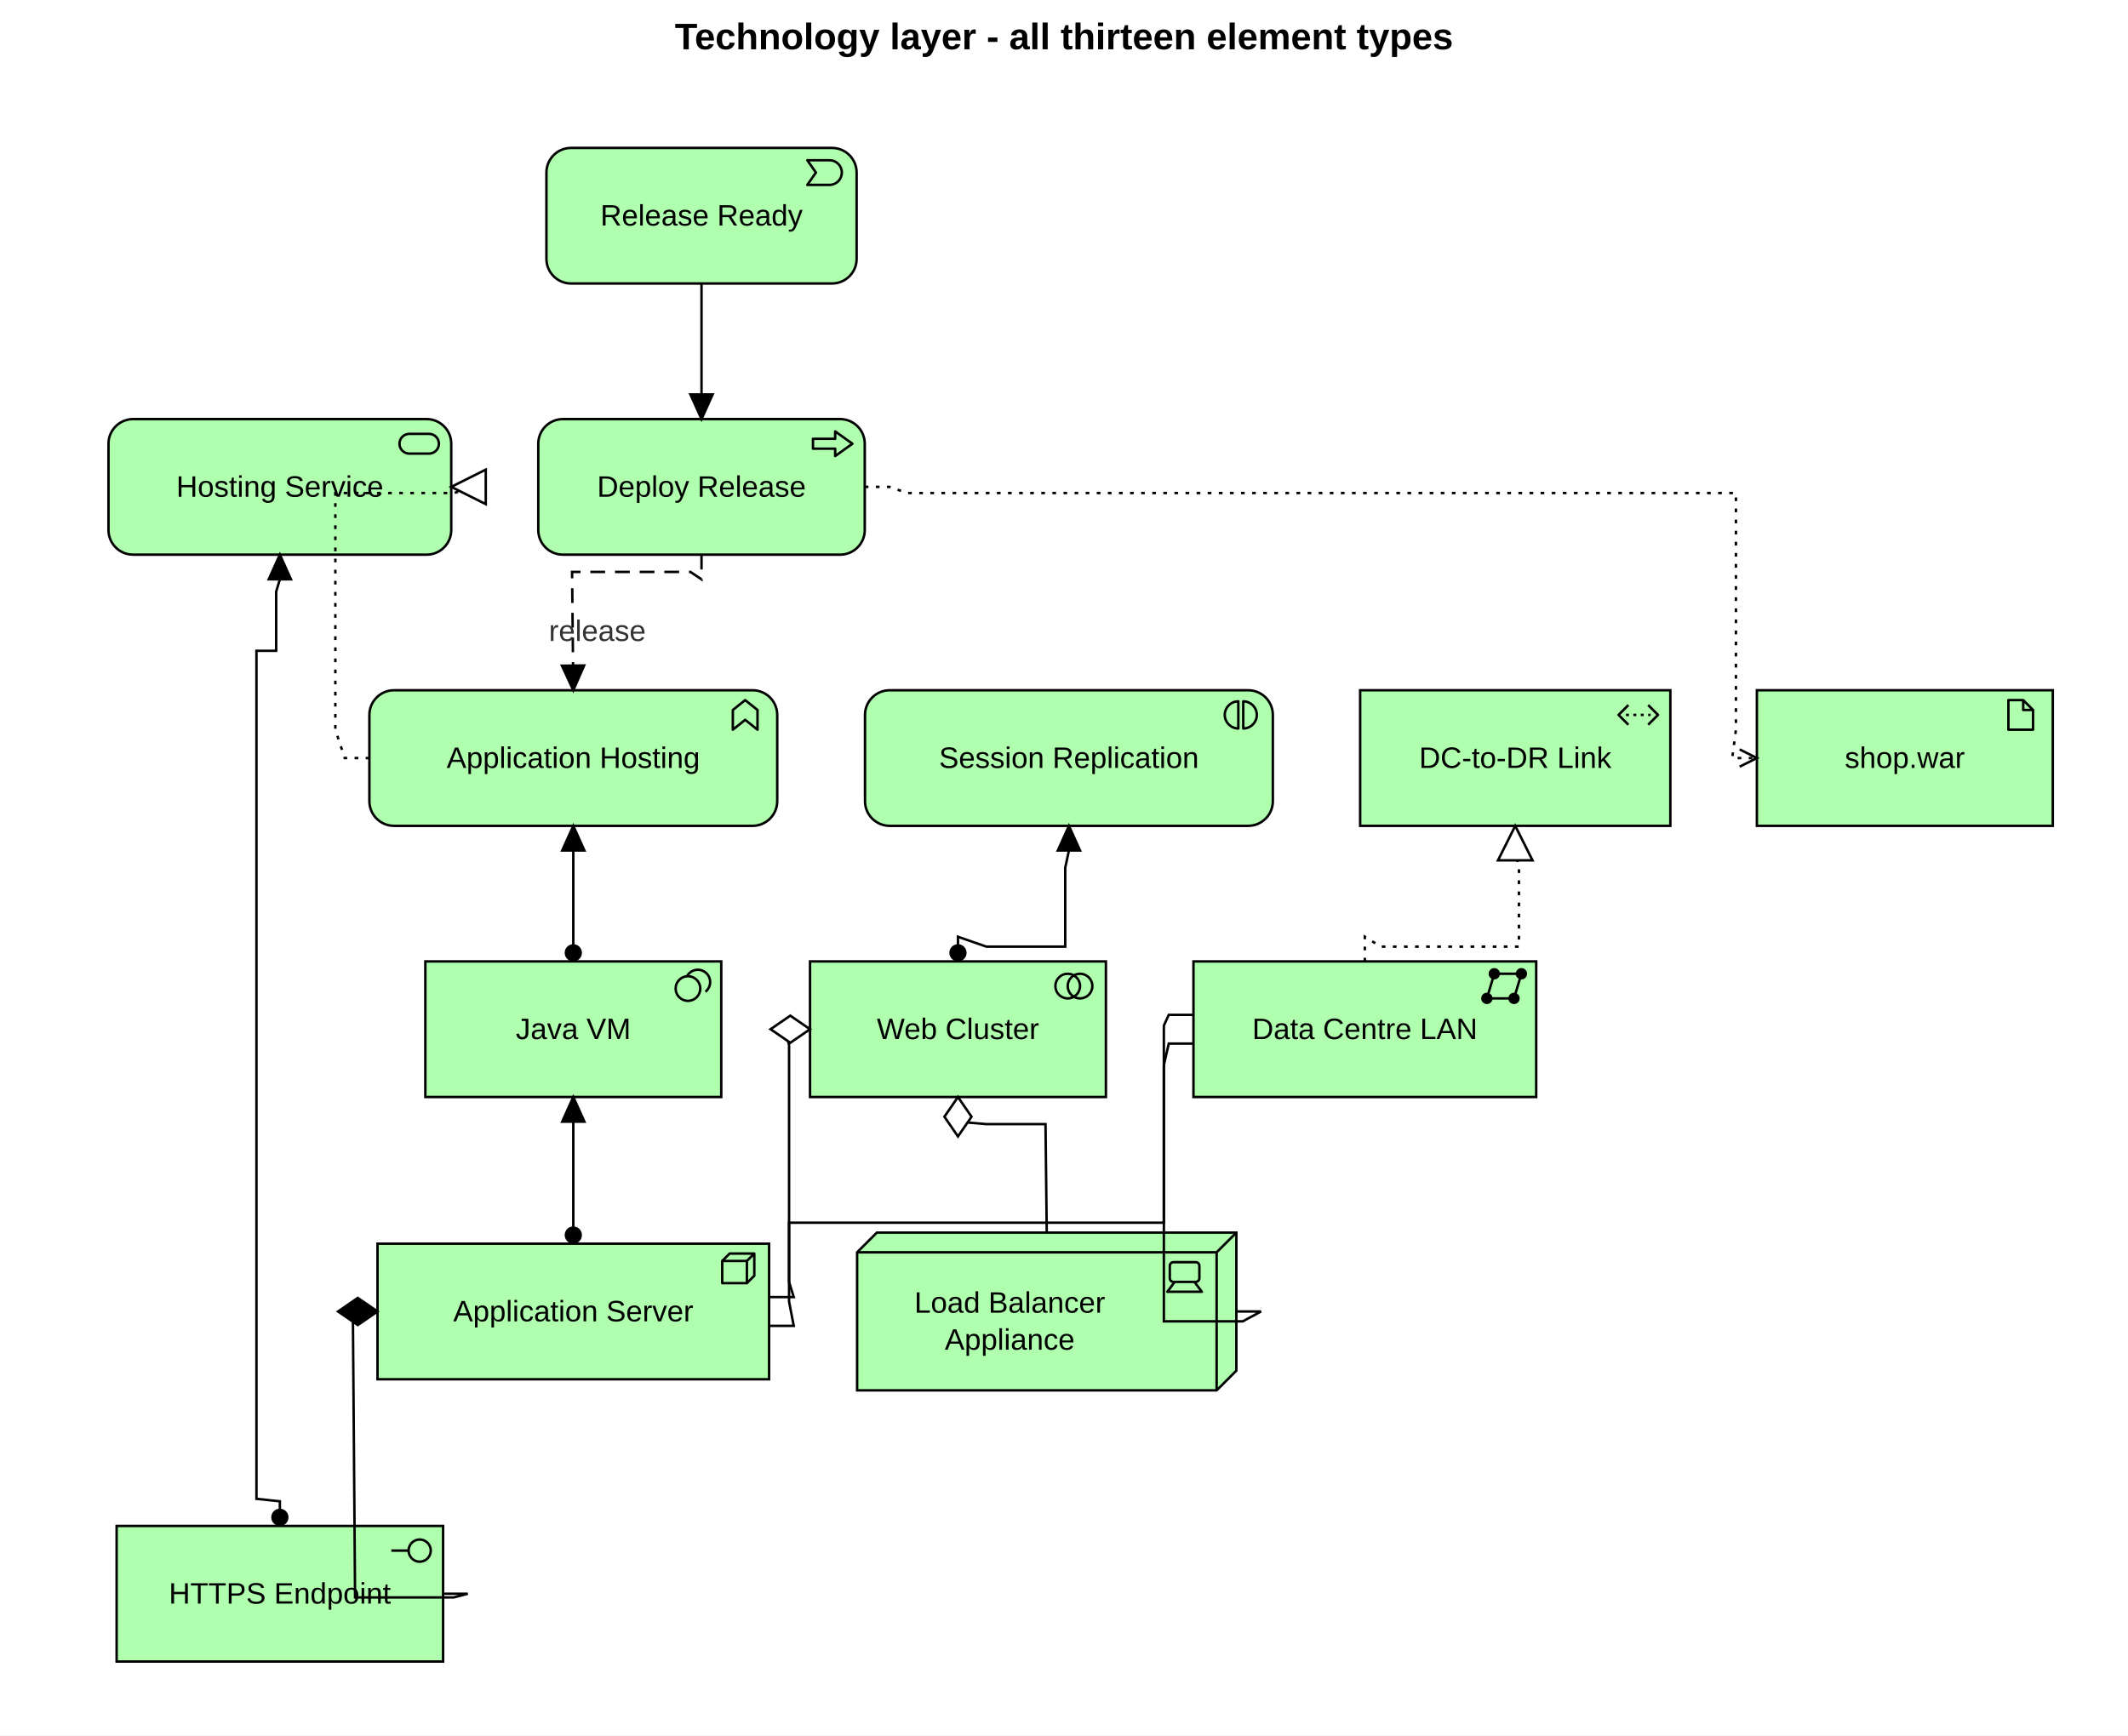
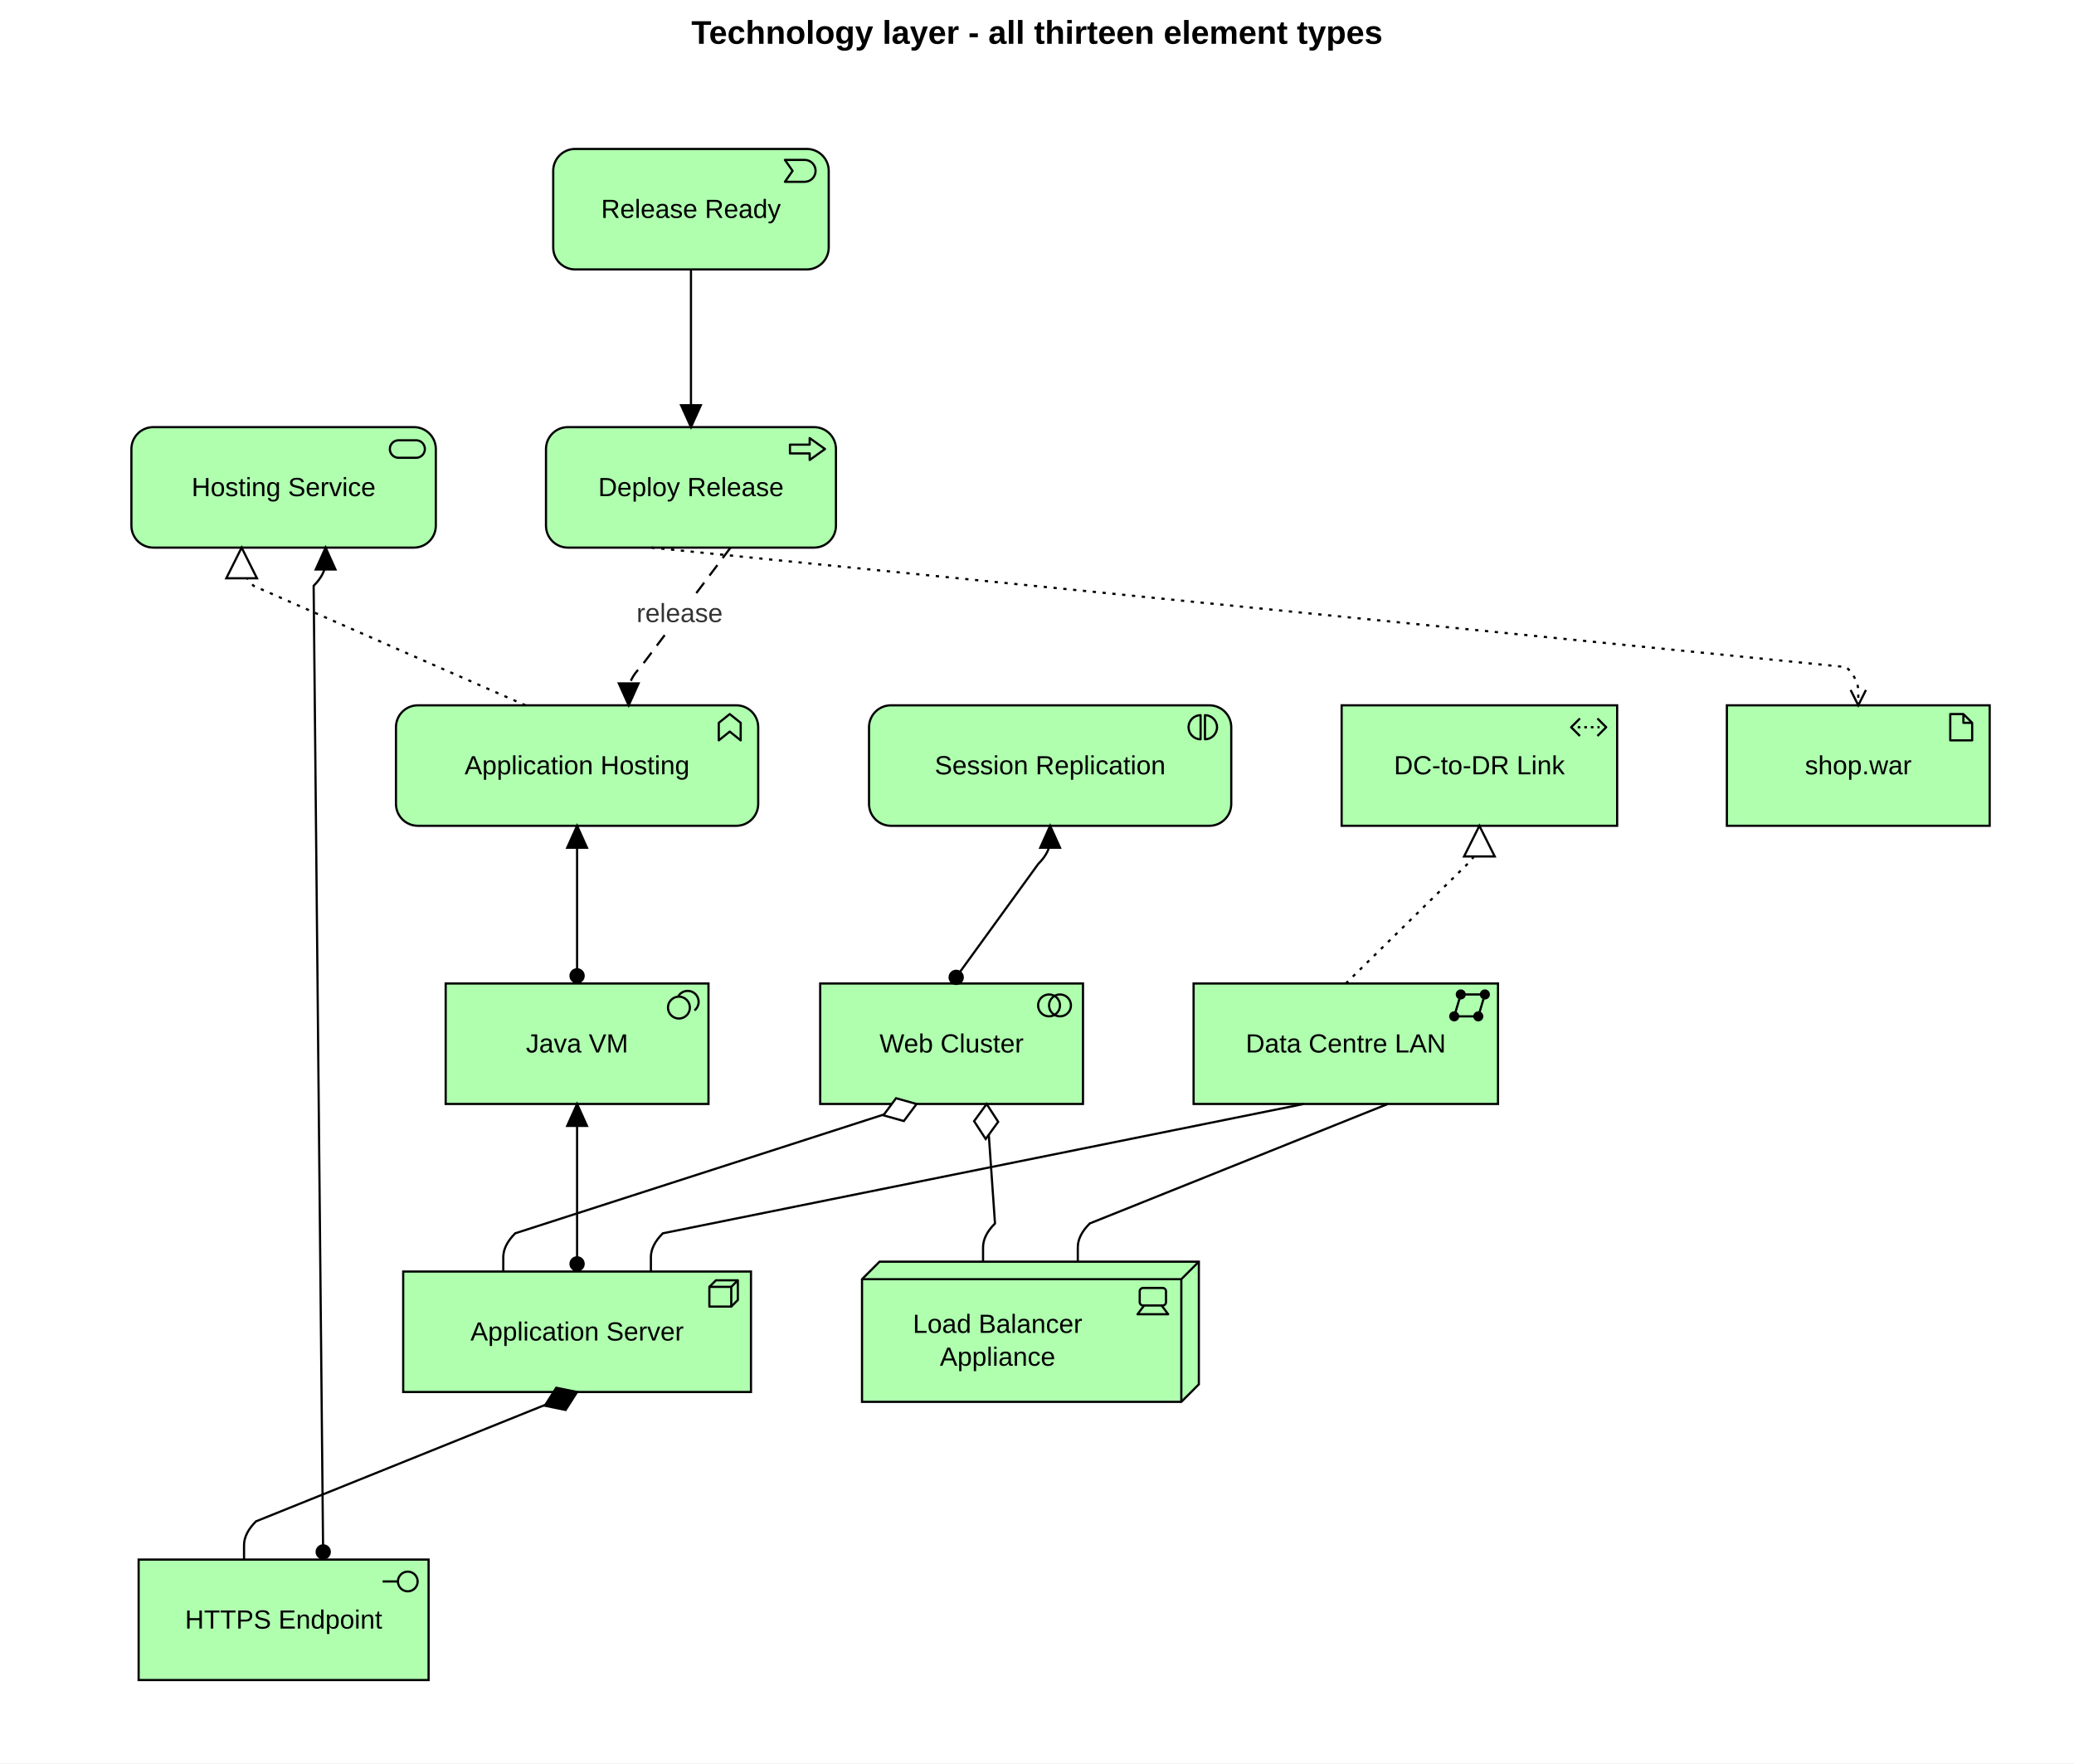
- <svg xmlns="http://www.w3.org/2000/svg" width="863" height="704" viewBox="0 0 863 704" font-family="Arial, Helvetica, sans-serif" font-size="12">
-   <rect x="0" y="0" width="863" height="704" fill="#ffffff" />
-   <text x="431.5" y="20" text-anchor="middle" font-size="15" font-weight="bold">Technology layer - all thirteen element types</text>
+ <svg xmlns="http://www.w3.org/2000/svg" width="947" height="805" viewBox="0 0 947 805" font-family="Arial, Helvetica, sans-serif" font-size="12">
+   <rect x="0" y="0" width="947" height="805" fill="#ffffff" />
+   <text x="473.5" y="20" text-anchor="middle" font-size="15" font-weight="bold">Technology layer - all thirteen element types</text>
  <g transform="translate(10,40)">
    <g class="element technology-collaboration" data-id="webCluster">
-       <rect fill="#AFFFAF" stroke="#000000" stroke-width="1" x="318.5" y="350" width="120" height="55" rx="0" ry="0" />
+       <rect fill="#AFFFAF" stroke="#000000" stroke-width="1" x="364.5" y="409" width="120" height="55" rx="0" ry="0" />
      <g stroke="#000" stroke-width="1" stroke-linejoin="round" fill="none">
-         <circle cx="423" cy="360" r="5" />
-         <circle cx="428" cy="360" r="5" />
+         <circle cx="469" cy="419" r="5" />
+         <circle cx="474" cy="419" r="5" />
      </g>
-       <text x="378.5" y="381.5" text-anchor="middle">Web Cluster</text>
+       <text x="424.5" y="440.5" text-anchor="middle">Web Cluster</text>
    </g>
    <g class="element node" data-id="appServer">
-       <rect fill="#AFFFAF" stroke="#000000" stroke-width="1" x="143.1" y="464.5" width="158.8" height="55" rx="0" ry="0" />
+       <rect fill="#AFFFAF" stroke="#000000" stroke-width="1" x="174.1" y="540.5" width="158.8" height="55" rx="0" ry="0" />
      <g stroke="#000" stroke-width="1" stroke-linejoin="round" fill="none">
-         <rect x="282.9" y="471.5" width="10" height="9" />
-         <path d="M282.9,471.5 L285.9,468.5 H295.9 V477.5 L292.9,480.5 M292.9,471.5 L295.9,468.5" />
+         <rect x="313.9" y="547.5" width="10" height="9" />
+         <path d="M313.9,547.5 L316.9,544.5 H326.9 V553.5 L323.9,556.5 M323.9,547.5 L326.9,544.5" />
      </g>
-       <text x="222.5" y="496" text-anchor="middle">Application Server</text>
+       <text x="253.5" y="572" text-anchor="middle">Application Server</text>
    </g>
    <g class="element device" data-id="lbAppliance">
-       <path fill="#AFFFAF" stroke="#000000" stroke-width="1" d="M337.6,468 L345.6,460 H491.4 V516 L483.4,524 H337.6 Z" />
-       <path fill="none" stroke="#000000" stroke-width="1" d="M337.6,468 H483.4 V524 M483.4,468 L491.4,460" />
+       <path fill="#AFFFAF" stroke="#000000" stroke-width="1" d="M383.6,544 L391.6,536 H537.4 V592 L529.4,600 H383.6 Z" />
+       <path fill="none" stroke="#000000" stroke-width="1" d="M383.6,544 H529.4 V600 M529.4,544 L537.4,536" />
      <g stroke="#000" stroke-width="1" stroke-linejoin="round" fill="none">
-         <rect x="464.4" y="472" width="12" height="8" rx="1.5" />
-         <path d="M466.4,480 L463.4,484 H477.4 L474.4,480" />
+         <rect x="510.4" y="548" width="12" height="8" rx="1.5" />
+         <path d="M512.4,556 L509.4,560 H523.4 L520.4,556" />
      </g>
-       <text x="399.5" y="492.5" text-anchor="middle">Load Balancer</text>
-       <text x="399.5" y="507.5" text-anchor="middle">Appliance</text>
+       <text x="445.5" y="568.5" text-anchor="middle">Load Balancer</text>
+       <text x="445.5" y="583.5" text-anchor="middle">Appliance</text>
    </g>
    <g class="element system-software" data-id="jvm">
-       <rect fill="#AFFFAF" stroke="#000000" stroke-width="1" x="162.5" y="350" width="120" height="55" rx="0" ry="0" />
+       <rect fill="#AFFFAF" stroke="#000000" stroke-width="1" x="193.5" y="409" width="120" height="55" rx="0" ry="0" />
      <g stroke="#000" stroke-width="1" stroke-linejoin="round" fill="none">
-         <path d="M268.5,356.2 A5,5 0 1 1 276.1,362.3" />
-         <circle cx="269" cy="361" r="5" />
+         <path d="M299.5,415.2 A5,5 0 1 1 307.1,421.3" />
+         <circle cx="300" cy="420" r="5" />
      </g>
-       <text x="222.5" y="381.5" text-anchor="middle">Java VM</text>
+       <text x="253.5" y="440.5" text-anchor="middle">Java VM</text>
    </g>
    <g class="element technology-interface" data-id="httpsPort">
-       <rect fill="#AFFFAF" stroke="#000000" stroke-width="1" x="37.3" y="579" width="132.4" height="55" rx="0" ry="0" />
+       <rect fill="#AFFFAF" stroke="#000000" stroke-width="1" x="53.3" y="672" width="132.4" height="55" rx="0" ry="0" />
      <g stroke="#000" stroke-width="1" stroke-linejoin="round" fill="none">
-         <line x1="148.7" y1="589" x2="155.7" y2="589" />
-         <circle cx="160.2" cy="589" r="4.5" />
+         <line x1="164.7" y1="682" x2="171.7" y2="682" />
+         <circle cx="176.2" cy="682" r="4.5" />
      </g>
-       <text x="103.5" y="610.5" text-anchor="middle">HTTPS Endpoint</text>
+       <text x="119.5" y="703.5" text-anchor="middle">HTTPS Endpoint</text>
    </g>
    <g class="element path" data-id="dcLink">
-       <rect fill="#AFFFAF" stroke="#000000" stroke-width="1" x="541.6" y="240" width="125.8" height="55" rx="0" ry="0" />
+       <rect fill="#AFFFAF" stroke="#000000" stroke-width="1" x="602.6" y="282" width="125.8" height="55" rx="0" ry="0" />
      <g stroke="#000" stroke-width="1" stroke-linejoin="round" fill="none">
-         <path d="M650.4,246 L646.4,250 L650.4,254 M658.4,246 L662.4,250 L658.4,254" />
-         <line x1="649.4" y1="250" x2="659.4" y2="250" stroke-dasharray="1.2 1.8" />
+         <path d="M711.4,288 L707.4,292 L711.4,296 M719.4,288 L723.4,292 L719.4,296" />
+         <line x1="710.4" y1="292" x2="720.4" y2="292" stroke-dasharray="1.2 1.8" />
      </g>
-       <text x="604.5" y="271.5" text-anchor="middle">DC-to-DR Link</text>
+       <text x="665.5" y="313.5" text-anchor="middle">DC-to-DR Link</text>
    </g>
    <g class="element communication-network" data-id="lan">
-       <rect fill="#AFFFAF" stroke="#000000" stroke-width="1" x="474" y="350" width="139" height="55" rx="0" ry="0" />
+       <rect fill="#AFFFAF" stroke="#000000" stroke-width="1" x="535" y="409" width="139" height="55" rx="0" ry="0" />
      <g stroke="#000" stroke-width="1" stroke-linejoin="round">
-         <path fill="none" d="M596,355 L607,355 L604,365 L593,365 Z" />
-         <circle cx="596" cy="355" r="1.8" fill="#000" />
-         <circle cx="607" cy="355" r="1.8" fill="#000" />
-         <circle cx="604" cy="365" r="1.8" fill="#000" />
-         <circle cx="593" cy="365" r="1.8" fill="#000" />
+         <path fill="none" d="M657,414 L668,414 L665,424 L654,424 Z" />
+         <circle cx="657" cy="414" r="1.8" fill="#000" />
+         <circle cx="668" cy="414" r="1.8" fill="#000" />
+         <circle cx="665" cy="424" r="1.8" fill="#000" />
+         <circle cx="654" cy="424" r="1.8" fill="#000" />
      </g>
-       <text x="543.5" y="381.5" text-anchor="middle">Data Centre LAN</text>
+       <text x="604.5" y="440.5" text-anchor="middle">Data Centre LAN</text>
    </g>
    <g class="element technology-function" data-id="hosting">
-       <rect fill="#AFFFAF" stroke="#000000" stroke-width="1" x="139.8" y="240" width="165.4" height="55" rx="10" ry="10" />
-       <path stroke="#000" stroke-width="1" stroke-linejoin="round" fill="none" d="M287.2,248 L292.2,244 L297.2,248 L297.2,256 L292.2,252 L287.2,256 Z" />
-       <text x="222.5" y="271.5" text-anchor="middle">Application Hosting</text>
+       <rect fill="#AFFFAF" stroke="#000000" stroke-width="1" x="170.8" y="282" width="165.4" height="55" rx="10" ry="10" />
+       <path stroke="#000" stroke-width="1" stroke-linejoin="round" fill="none" d="M318.2,290 L323.2,286 L328.2,290 L328.2,298 L323.2,294 L318.2,298 Z" />
+       <text x="253.5" y="313.5" text-anchor="middle">Application Hosting</text>
    </g>
    <g class="element technology-process" data-id="deploy">
-       <rect fill="#AFFFAF" stroke="#000000" stroke-width="1" x="208.3" y="130" width="132.4" height="55" rx="10" ry="10" />
-       <path stroke="#000" stroke-width="1" stroke-linejoin="round" fill="none" d="M319.7,138 H328.7 V135 L335.7,140 L328.7,145 V142 H319.7 Z" />
-       <text x="274.5" y="161.5" text-anchor="middle">Deploy Release</text>
+       <rect fill="#AFFFAF" stroke="#000000" stroke-width="1" x="239.3" y="155" width="132.4" height="55" rx="10" ry="10" />
+       <path stroke="#000" stroke-width="1" stroke-linejoin="round" fill="none" d="M350.7,163 H359.7 V160 L366.7,165 L359.7,170 V167 H350.7 Z" />
+       <text x="305.5" y="186.5" text-anchor="middle">Deploy Release</text>
    </g>
    <g class="element technology-interaction" data-id="replicate">
-       <rect fill="#AFFFAF" stroke="#000000" stroke-width="1" x="340.8" y="240" width="165.4" height="55" rx="10" ry="10" />
+       <rect fill="#AFFFAF" stroke="#000000" stroke-width="1" x="386.8" y="282" width="165.4" height="55" rx="10" ry="10" />
      <g stroke="#000" stroke-width="1" stroke-linejoin="round" fill="none">
-         <path d="M492.2,244.5 A5.5,5.5 0 0 0 492.2,255.5 Z" />
-         <path d="M494.2,244.5 A5.5,5.5 0 0 1 494.2,255.5 Z" />
+         <path d="M538.2,286.5 A5.5,5.5 0 0 0 538.2,297.5 Z" />
+         <path d="M540.2,286.5 A5.5,5.5 0 0 1 540.2,297.5 Z" />
      </g>
-       <text x="423.5" y="271.5" text-anchor="middle">Session Replication</text>
+       <text x="469.5" y="313.5" text-anchor="middle">Session Replication</text>
    </g>
    <g class="element technology-event" data-id="releaseReady">
-       <rect fill="#AFFFAF" stroke="#000000" stroke-width="1" x="211.6" y="20" width="125.8" height="55" rx="10" ry="10" />
-       <path stroke="#000" stroke-width="1" stroke-linejoin="round" fill="none" d="M317.4,25 H326.4 A5,5 0 0 1 326.4,35 H317.4 L320.9,30 Z" />
-       <text x="274.5" y="51.5" text-anchor="middle">Release Ready</text>
+       <rect fill="#AFFFAF" stroke="#000000" stroke-width="1" x="242.6" y="28" width="125.8" height="55" rx="10" ry="10" />
+       <path stroke="#000" stroke-width="1" stroke-linejoin="round" fill="none" d="M348.4,33 H357.4 A5,5 0 0 1 357.4,43 H348.4 L351.9,38 Z" />
+       <text x="305.5" y="59.5" text-anchor="middle">Release Ready</text>
    </g>
    <g class="element technology-service" data-id="hostingSvc">
-       <rect fill="#AFFFAF" stroke="#000000" stroke-width="1" x="34" y="130" width="139" height="55" rx="10" ry="10" />
-       <rect stroke="#000" stroke-width="1" stroke-linejoin="round" fill="none" x="152" y="136" width="16" height="8" rx="4" ry="4" />
-       <text x="103.5" y="161.5" text-anchor="middle">Hosting Service</text>
+       <rect fill="#AFFFAF" stroke="#000000" stroke-width="1" x="50" y="155" width="139" height="55" rx="10" ry="10" />
+       <rect stroke="#000" stroke-width="1" stroke-linejoin="round" fill="none" x="168" y="161" width="16" height="8" rx="4" ry="4" />
+       <text x="119.5" y="186.5" text-anchor="middle">Hosting Service</text>
    </g>
    <g class="element artifact" data-id="shopWar">
-       <rect fill="#AFFFAF" stroke="#000000" stroke-width="1" x="702.5" y="240" width="120" height="55" rx="0" ry="0" />
-       <path stroke="#000" stroke-width="1" stroke-linejoin="round" fill="none" d="M804.5,244 H810.5 L814.5,248 V256 H804.5 Z M810.5,244 V248 H814.5" />
-       <text x="762.5" y="271.5" text-anchor="middle">shop.war</text>
+       <rect fill="#AFFFAF" stroke="#000000" stroke-width="1" x="778.5" y="282" width="120" height="55" rx="0" ry="0" />
+       <path stroke="#000" stroke-width="1" stroke-linejoin="round" fill="none" d="M880.5,286 H886.5 L890.5,290 V298 H880.5 Z M886.5,286 V290 H890.5" />
+       <text x="838.5" y="313.5" text-anchor="middle">shop.war</text>
    </g>
    <g class="relationship aggregation" data-source="webCluster" data-target="appServer">
-       <path d="M318.5,377.5L308.5,377.5L310,384L310,480L311.9,486.17L301.9,486.17" fill="none" stroke="#000" stroke-width="1" />
-       <path d="M318.5,377.5 L310.5,383 L302.5,377.5 L310.5,372 Z" fill="#fff" stroke="#000" stroke-width="1" />
+       <path d="M408.5,464L225.25,523.05Q219.8,528.5 219.8,533.95L219.8,540.5" fill="none" stroke="#000" stroke-width="1" />
+       <path d="M408.5,464 L402.71,471.79 L393.36,469.18 L399.15,461.38 Z" fill="#fff" stroke="#000" stroke-width="1" />
    </g>
    <g class="relationship aggregation" data-source="webCluster" data-target="lbAppliance">
-       <path d="M378.5,405L378.5,415L390,416L414,416L414.5,460" fill="none" stroke="#000" stroke-width="1" />
-       <path d="M378.5,405 L384,413 L378.5,421 L373,413 Z" fill="#fff" stroke="#000" stroke-width="1" />
+       <path d="M440.5,464L444.32,518.55Q438.87,524 438.87,529.45L438.87,536" fill="none" stroke="#000" stroke-width="1" />
+       <path d="M440.5,464 L445.78,472.15 L440.06,479.99 L434.78,471.85 Z" fill="#fff" stroke="#000" stroke-width="1" />
    </g>
    <g class="relationship assignment" data-source="webCluster" data-target="replicate">
-       <path d="M378.5,350L378.5,340L390,344L422,344L422,312L423.5,305L423.5,295" fill="none" stroke="#000" stroke-width="1" />
-       <circle cx="378.5" cy="346.5" r="3.5" fill="#000" />
-       <path d="M423.5,295 L428,305 L419,305 Z" fill="#000" stroke="#000" stroke-width="1" />
+       <path d="M424.5,409L464.05,354.45Q469.5,349 469.5,343.55L469.5,337" fill="none" stroke="#000" stroke-width="1" />
+       <circle cx="426.6" cy="406.2" r="3.5" fill="#000" />
+       <path d="M469.5,337 L474,347 L465,347 Z" fill="#000" stroke="#000" stroke-width="1" />
    </g>
    <g class="relationship assignment" data-source="appServer" data-target="jvm">
-       <path d="M222.5,464.5L222.5,405" fill="none" stroke="#000" stroke-width="1" />
-       <circle cx="222.5" cy="461" r="3.5" fill="#000" />
-       <path d="M222.5,405 L227,415 L218,415 Z" fill="#000" stroke="#000" stroke-width="1" />
+       <path d="M253.5,540.5L253.5,481.45Q253.5,476 253.5,470.55L253.5,464" fill="none" stroke="#000" stroke-width="1" />
+       <circle cx="253.5" cy="537" r="3.5" fill="#000" />
+       <path d="M253.5,464 L258,474 L249,474 Z" fill="#000" stroke="#000" stroke-width="1" />
    </g>
    <g class="relationship composition" data-source="appServer" data-target="httpsPort">
-       <path d="M143.1,492L133.1,492L134,608L174,608L179.7,606.5L169.7,606.5" fill="none" stroke="#000" stroke-width="1" />
-       <path d="M143.1,492 L135.1,497.5 L127.1,492 L135.1,486.5 Z" fill="#000" stroke="#000" stroke-width="1" />
+       <path d="M253.5,595.5L106.89,654.55Q101.43,660 101.43,665.45L101.43,672" fill="none" stroke="#000" stroke-width="1" />
+       <path d="M253.5,595.5 L248.28,603.69 L238.77,601.75 L243.99,593.56 Z" fill="#000" stroke="#000" stroke-width="1" />
    </g>
    <g class="relationship assignment" data-source="jvm" data-target="hosting">
-       <path d="M222.5,350L222.5,295" fill="none" stroke="#000" stroke-width="1" />
-       <circle cx="222.5" cy="346.5" r="3.5" fill="#000" />
-       <path d="M222.5,295 L227,305 L218,305 Z" fill="#000" stroke="#000" stroke-width="1" />
+       <path d="M253.5,409L253.5,354.45Q253.5,349 253.5,343.55L253.5,337" fill="none" stroke="#000" stroke-width="1" />
+       <circle cx="253.5" cy="405.5" r="3.5" fill="#000" />
+       <path d="M253.5,337 L258,347 L249,347 Z" fill="#000" stroke="#000" stroke-width="1" />
    </g>
    <g class="relationship realization" data-source="hosting" data-target="hostingSvc">
-       <path d="M139.8,267.5L129.8,267.5L126,256L126,160L174,160L183,157.5L173,157.5" fill="none" stroke="#000" stroke-width="1" stroke-dasharray="1.5 3" />
-       <path d="M173,157.5 L187,150.5 L187,164.5 Z" fill="#fff" stroke="#000" stroke-width="1" />
+       <path d="M229.93,282L105.79,227.45Q100.33,222 100.33,216.55L100.33,210" fill="none" stroke="#000" stroke-width="1" stroke-dasharray="1.5 3" />
+       <path d="M100.33,210 L107.33,224 L93.33,224 Z" fill="#fff" stroke="#000" stroke-width="1" />
    </g>
    <g class="relationship assignment" data-source="httpsPort" data-target="hostingSvc">
-       <path d="M103.5,579L103.5,569L94,568L94,224L102,224L102,200L103.5,195L103.5,185" fill="none" stroke="#000" stroke-width="1" />
-       <circle cx="103.5" cy="575.5" r="3.5" fill="#000" />
-       <path d="M103.5,185 L108,195 L99,195 Z" fill="#000" stroke="#000" stroke-width="1" />
+       <path d="M137.57,672L133.21,227.45Q138.67,222 138.67,216.55L138.67,210" fill="none" stroke="#000" stroke-width="1" />
+       <circle cx="137.58" cy="668.5" r="3.5" fill="#000" />
+       <path d="M138.67,210 L143.17,220 L134.17,220 Z" fill="#000" stroke="#000" stroke-width="1" />
    </g>
    <g class="relationship triggering" data-source="releaseReady" data-target="deploy">
-       <path d="M274.5,75L274.5,83L274.5,130" fill="none" stroke="#000" stroke-width="1" />
-       <path d="M274.5,130 L270,120 L279,120 Z" fill="#000" stroke="#000" stroke-width="1" />
+       <path d="M305.5,83L305.5,137.55Q305.5,143 305.5,148.45L305.5,155" fill="none" stroke="#000" stroke-width="1" />
+       <path d="M305.5,155 L301,145 L310,145 Z" fill="#000" stroke="#000" stroke-width="1" />
    </g>
    <g class="relationship access" data-source="deploy" data-target="shopWar">
-       <path d="M340.7,157.5L350.7,157.5L358,160L694,160L694,256L692.5,267.5L702.5,267.5" fill="none" stroke="#000" stroke-width="1" stroke-dasharray="1.5 3" />
-       <path d="M695.5,271 L702.5,267.5 L695.5,264" fill="none" stroke="#000" stroke-width="1" />
+       <path d="M287.43,210L833.05,264.55Q838.5,270 838.5,275.45L838.5,282" fill="none" stroke="#000" stroke-width="1" stroke-dasharray="1.5 3" />
+       <path d="M835,275 L838.5,282 L842,275" fill="none" stroke="#000" stroke-width="1" />
    </g>
    <g class="relationship flow" data-source="deploy" data-target="hosting">
-       <path d="M274.5,185L274.5,195L270,192L222,192L222.5,240" fill="none" stroke="#000" stroke-width="1" stroke-dasharray="6 4" />
-       <path d="M222.5,240 L217.9,230.05 L226.9,229.95 Z" fill="#000" stroke="#000" stroke-width="1" />
-       <text x="232.25" y="220" text-anchor="middle" font-size="12" font-family="&quot;trebuchet ms&quot;, verdana, arial, sans-serif" fill="#333">release</text>
+       <path d="M323.57,210L282.52,264.55Q277.07,270 277.07,275.45L277.07,282" fill="none" stroke="#000" stroke-width="1" stroke-dasharray="6 4" />
+       <path d="M277.07,282 L272.57,272 L281.57,272 Z" fill="#000" stroke="#000" stroke-width="1" />
+       <rect x="270.82" y="232" width="59" height="16" rx="2" fill="#ffffff" stroke="#ffffff" />
+       <text x="300.32" y="244" text-anchor="middle" font-size="12" font-family="&quot;trebuchet ms&quot;, verdana, arial, sans-serif" fill="#333">release</text>
    </g>
    <g class="relationship association" data-source="lan" data-target="appServer">
-       <path d="M474,371.67L464,371.67L462,376L462,456L310,456L310,488L311.9,497.83L301.9,497.83" fill="none" stroke="#000" stroke-width="1" />
+       <path d="M585.33,464L292.65,523.05Q287.2,528.5 287.2,533.95L287.2,540.5" fill="none" stroke="#000" stroke-width="1" />
    </g>
    <g class="relationship association" data-source="lan" data-target="lbAppliance">
-       <path d="M474,383.33L464,383.33L462,392L462,496L494,496L501.4,492L491.4,492" fill="none" stroke="#000" stroke-width="1" />
+       <path d="M623.67,464L487.59,518.55Q482.13,524 482.13,529.45L482.13,536" fill="none" stroke="#000" stroke-width="1" />
    </g>
    <g class="relationship realization" data-source="lan" data-target="dcLink">
-       <path d="M543.5,350L543.5,340L550,344L606,344L606,312L604.5,305L604.5,295" fill="none" stroke="#000" stroke-width="1" stroke-dasharray="1.5 3" />
-       <path d="M604.5,295 L611.5,309 L597.5,309 Z" fill="#fff" stroke="#000" stroke-width="1" />
+       <path d="M604.5,409L660.05,354.45Q665.5,349 665.5,343.55L665.5,337" fill="none" stroke="#000" stroke-width="1" stroke-dasharray="1.5 3" />
+       <path d="M665.5,337 L672.5,351 L658.5,351 Z" fill="#fff" stroke="#000" stroke-width="1" />
    </g>
  </g>
</svg>
